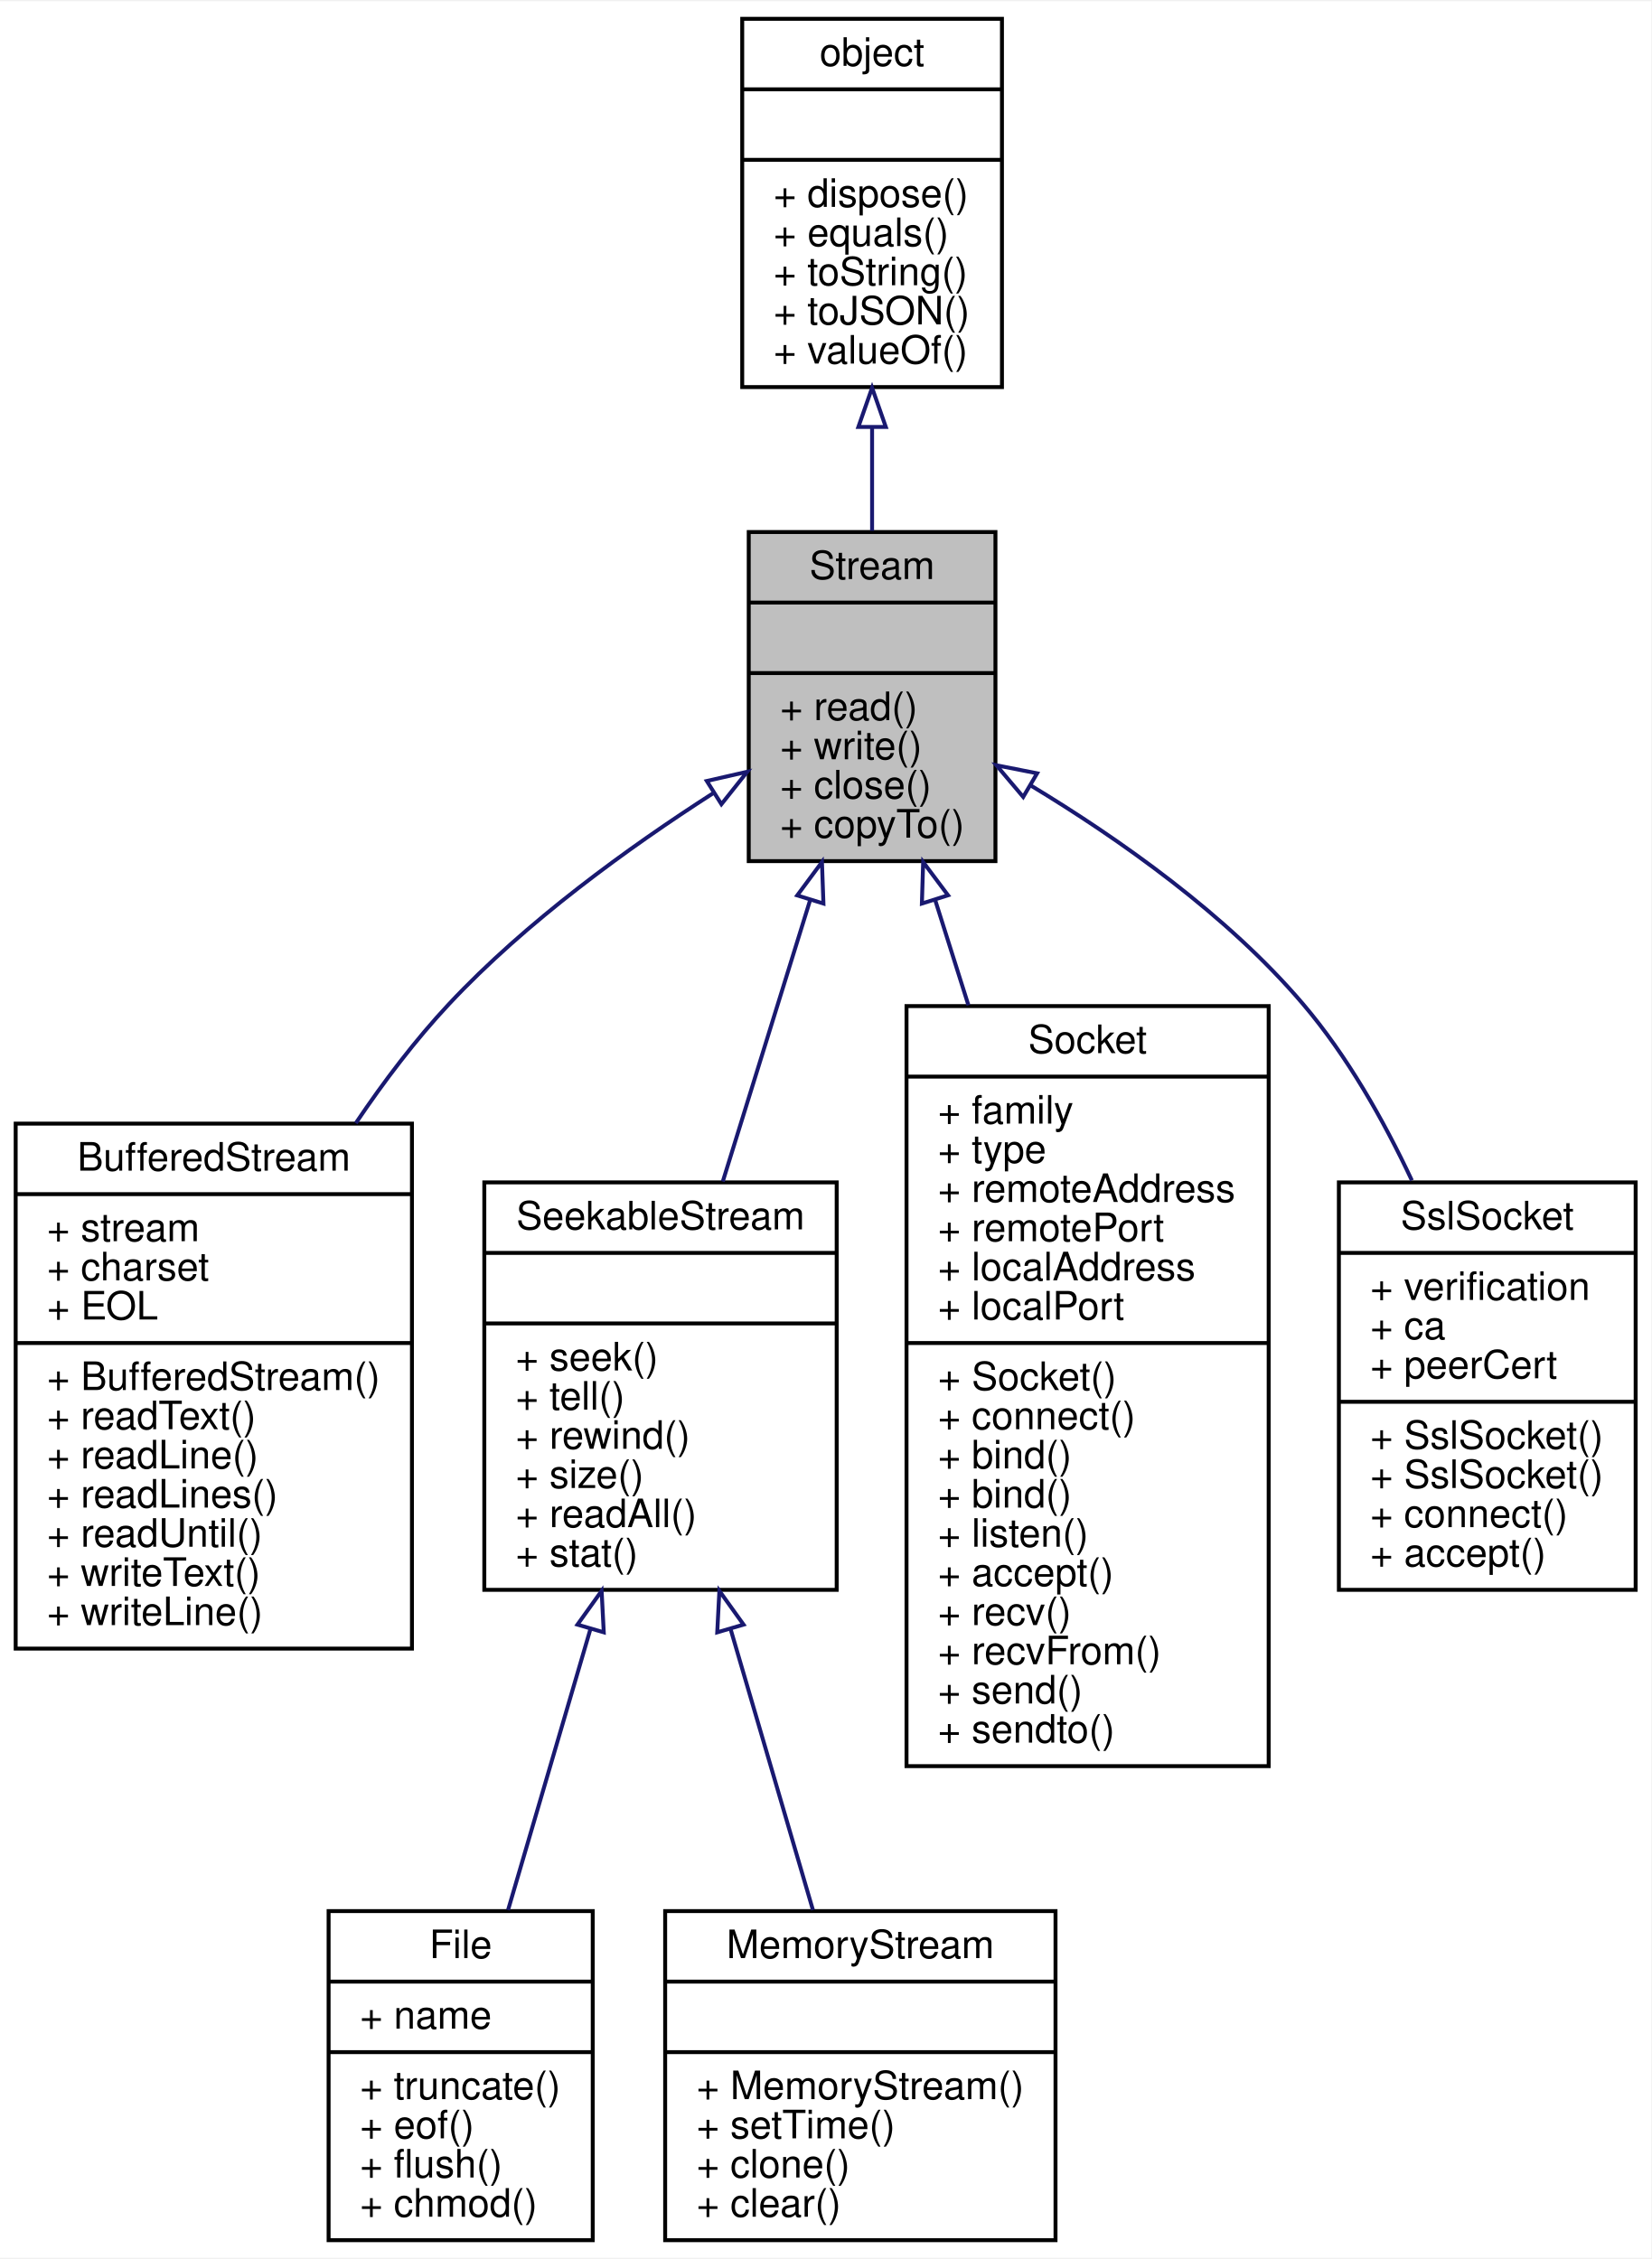
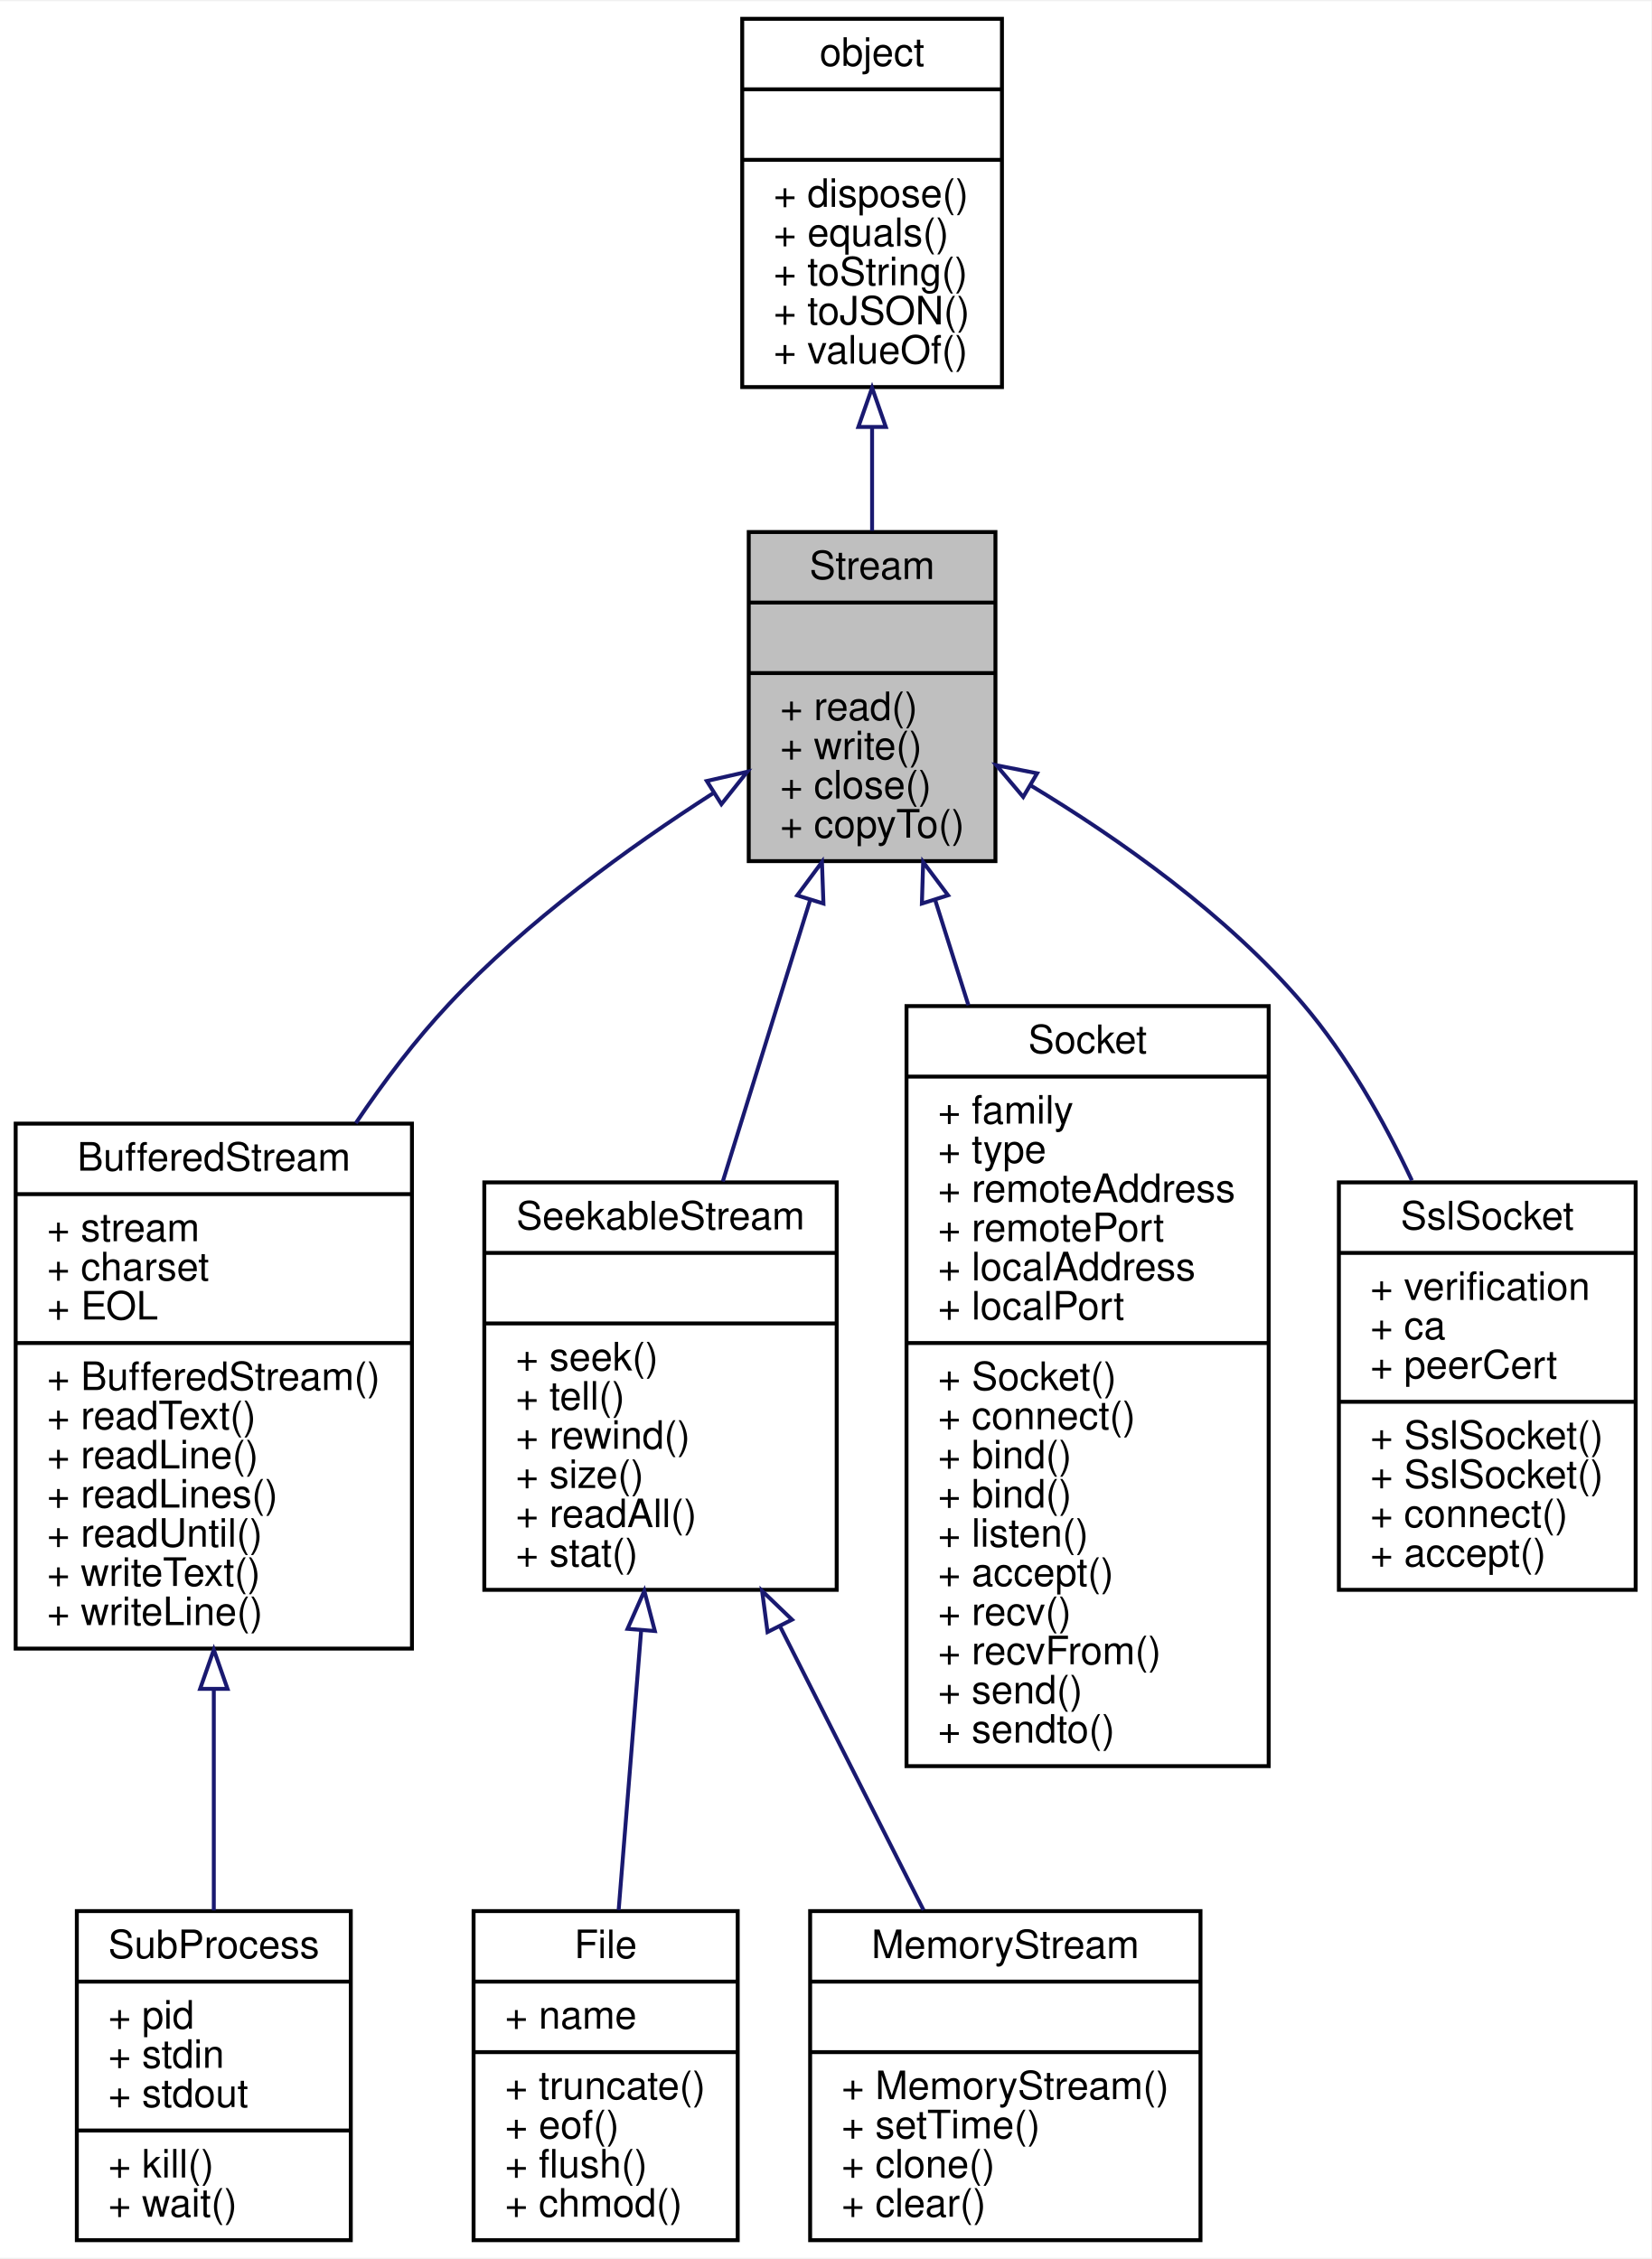
<svg xmlns="http://www.w3.org/2000/svg" xmlns:xlink="http://www.w3.org/1999/xlink" width="421pt" height="576pt" viewBox="0.00 0.00 421.44 576.00">
  <g id="graph0" class="graph" transform="scale(1 1) rotate(0) translate(4 572)">
    <polygon fill="white" stroke="none" points="-4,4 -4,-572 417.439,-572 417.439,4 -4,4" />
    <g id="node1" class="node">
      <polygon fill="#bfbfbf" stroke="black" points="187.087,-352.5 187.087,-436.5 250.05,-436.5 250.05,-352.5 187.087,-352.5" />
      <text text-anchor="middle" x="218.568" y="-424.5" font-family="Helvetica,sans-Serif" font-size="10.00">Stream</text>
      <polyline fill="none" stroke="black" points="187.087,-418.5 250.05,-418.5 " />
      <text text-anchor="middle" x="218.568" y="-406.5" font-family="Helvetica,sans-Serif" font-size="10.00"> </text>
      <polyline fill="none" stroke="black" points="187.087,-400.5 250.05,-400.5 " />
      <text text-anchor="start" x="195.087" y="-388.5" font-family="Helvetica,sans-Serif" font-size="10.00">+ read()</text>
      <text text-anchor="start" x="195.087" y="-378.5" font-family="Helvetica,sans-Serif" font-size="10.00">+ write()</text>
      <text text-anchor="start" x="195.087" y="-368.5" font-family="Helvetica,sans-Serif" font-size="10.00">+ close()</text>
      <text text-anchor="start" x="195.087" y="-358.5" font-family="Helvetica,sans-Serif" font-size="10.00">+ copyTo()</text>
    </g>
    <g id="node3" class="node">
      <g id="a_node3">
        <a xlink:href="../../d0/d37/interfaceBufferedStream.html" target="_top" xlink:title="缓存读取对象 ">
          <polygon fill="white" stroke="black" points="0,-151.5 0,-285.5 101.137,-285.5 101.137,-151.5 0,-151.5" />
          <text text-anchor="middle" x="50.568" y="-273.5" font-family="Helvetica,sans-Serif" font-size="10.00">BufferedStream</text>
          <polyline fill="none" stroke="black" points="0,-267.5 101.137,-267.5 " />
          <text text-anchor="start" x="8" y="-255.5" font-family="Helvetica,sans-Serif" font-size="10.00">+ stream</text>
          <text text-anchor="start" x="8" y="-245.5" font-family="Helvetica,sans-Serif" font-size="10.00">+ charset</text>
          <text text-anchor="start" x="8" y="-235.5" font-family="Helvetica,sans-Serif" font-size="10.00">+ EOL</text>
          <polyline fill="none" stroke="black" points="0,-229.5 101.137,-229.5 " />
          <text text-anchor="start" x="8" y="-217.5" font-family="Helvetica,sans-Serif" font-size="10.00">+ BufferedStream()</text>
          <text text-anchor="start" x="8" y="-207.5" font-family="Helvetica,sans-Serif" font-size="10.00">+ readText()</text>
          <text text-anchor="start" x="8" y="-197.5" font-family="Helvetica,sans-Serif" font-size="10.00">+ readLine()</text>
          <text text-anchor="start" x="8" y="-187.5" font-family="Helvetica,sans-Serif" font-size="10.00">+ readLines()</text>
          <text text-anchor="start" x="8" y="-177.5" font-family="Helvetica,sans-Serif" font-size="10.00">+ readUntil()</text>
          <text text-anchor="start" x="8" y="-167.5" font-family="Helvetica,sans-Serif" font-size="10.00">+ writeText()</text>
          <text text-anchor="start" x="8" y="-157.5" font-family="Helvetica,sans-Serif" font-size="10.00">+ writeLine()</text>
        </a>
      </g>
    </g>
    <g id="edge2" class="edge">
      <path fill="none" stroke="midnightblue" d="M178.054,-369.868C156.41,-355.974 130.25,-337.029 110.568,-316 102.008,-306.854 94.003,-296.308 86.804,-285.619" />
      <polygon fill="none" stroke="midnightblue" points="176.386,-372.954 186.714,-375.316 180.113,-367.029 176.386,-372.954" />
    </g>
-     <g id="node4" class="node">
-       <g id="a_node4">
+     <g id="node5" class="node">
+       <g id="a_node5">
        <a xlink:href="../../d6/d9c/interfaceSeekableStream.html" target="_top" xlink:title="可移动当前指针的流对象接口 ">
          <polygon fill="white" stroke="black" points="119.603,-166.5 119.603,-270.5 209.534,-270.5 209.534,-166.5 119.603,-166.5" />
          <text text-anchor="middle" x="164.568" y="-258.5" font-family="Helvetica,sans-Serif" font-size="10.00">SeekableStream</text>
          <polyline fill="none" stroke="black" points="119.603,-252.5 209.534,-252.5 " />
          <text text-anchor="middle" x="164.568" y="-240.5" font-family="Helvetica,sans-Serif" font-size="10.00"> </text>
          <polyline fill="none" stroke="black" points="119.603,-234.5 209.534,-234.5 " />
          <text text-anchor="start" x="127.603" y="-222.5" font-family="Helvetica,sans-Serif" font-size="10.00">+ seek()</text>
          <text text-anchor="start" x="127.603" y="-212.5" font-family="Helvetica,sans-Serif" font-size="10.00">+ tell()</text>
          <text text-anchor="start" x="127.603" y="-202.5" font-family="Helvetica,sans-Serif" font-size="10.00">+ rewind()</text>
          <text text-anchor="start" x="127.603" y="-192.5" font-family="Helvetica,sans-Serif" font-size="10.00">+ size()</text>
          <text text-anchor="start" x="127.603" y="-182.5" font-family="Helvetica,sans-Serif" font-size="10.00">+ readAll()</text>
          <text text-anchor="start" x="127.603" y="-172.5" font-family="Helvetica,sans-Serif" font-size="10.00">+ stat()</text>
        </a>
      </g>
    </g>
-     <g id="edge3" class="edge">
+     <g id="edge4" class="edge">
      <path fill="none" stroke="midnightblue" d="M202.744,-342.511C195.727,-319.9 187.487,-293.348 180.462,-270.711" />
      <polygon fill="none" stroke="midnightblue" points="199.464,-343.751 205.771,-352.264 206.15,-341.676 199.464,-343.751" />
    </g>
-     <g id="node7" class="node">
-       <g id="a_node7">
+     <g id="node8" class="node">
+       <g id="a_node8">
        <a xlink:href="../../dd/d94/interfaceSocket.html" target="_top" xlink:title="网络套接口对象 ">
          <polygon fill="white" stroke="black" points="227.355,-121.5 227.355,-315.5 319.781,-315.5 319.781,-121.5 227.355,-121.5" />
          <text text-anchor="middle" x="273.568" y="-303.5" font-family="Helvetica,sans-Serif" font-size="10.00">Socket</text>
          <polyline fill="none" stroke="black" points="227.355,-297.5 319.781,-297.5 " />
          <text text-anchor="start" x="235.355" y="-285.5" font-family="Helvetica,sans-Serif" font-size="10.00">+ family</text>
          <text text-anchor="start" x="235.355" y="-275.5" font-family="Helvetica,sans-Serif" font-size="10.00">+ type</text>
          <text text-anchor="start" x="235.355" y="-265.5" font-family="Helvetica,sans-Serif" font-size="10.00">+ remoteAddress</text>
          <text text-anchor="start" x="235.355" y="-255.5" font-family="Helvetica,sans-Serif" font-size="10.00">+ remotePort</text>
          <text text-anchor="start" x="235.355" y="-245.5" font-family="Helvetica,sans-Serif" font-size="10.00">+ localAddress</text>
          <text text-anchor="start" x="235.355" y="-235.5" font-family="Helvetica,sans-Serif" font-size="10.00">+ localPort</text>
          <polyline fill="none" stroke="black" points="227.355,-229.5 319.781,-229.5 " />
          <text text-anchor="start" x="235.355" y="-217.5" font-family="Helvetica,sans-Serif" font-size="10.00">+ Socket()</text>
          <text text-anchor="start" x="235.355" y="-207.5" font-family="Helvetica,sans-Serif" font-size="10.00">+ connect()</text>
          <text text-anchor="start" x="235.355" y="-197.5" font-family="Helvetica,sans-Serif" font-size="10.00">+ bind()</text>
          <text text-anchor="start" x="235.355" y="-187.5" font-family="Helvetica,sans-Serif" font-size="10.00">+ bind()</text>
          <text text-anchor="start" x="235.355" y="-177.5" font-family="Helvetica,sans-Serif" font-size="10.00">+ listen()</text>
          <text text-anchor="start" x="235.355" y="-167.5" font-family="Helvetica,sans-Serif" font-size="10.00">+ accept()</text>
          <text text-anchor="start" x="235.355" y="-157.5" font-family="Helvetica,sans-Serif" font-size="10.00">+ recv()</text>
          <text text-anchor="start" x="235.355" y="-147.5" font-family="Helvetica,sans-Serif" font-size="10.00">+ recvFrom()</text>
          <text text-anchor="start" x="235.355" y="-137.5" font-family="Helvetica,sans-Serif" font-size="10.00">+ send()</text>
          <text text-anchor="start" x="235.355" y="-127.5" font-family="Helvetica,sans-Serif" font-size="10.00">+ sendto()</text>
        </a>
      </g>
    </g>
-     <g id="edge6" class="edge">
+     <g id="edge7" class="edge">
      <path fill="none" stroke="midnightblue" d="M234.675,-342.545C237.368,-334.024 240.239,-324.943 243.153,-315.722" />
      <polygon fill="none" stroke="midnightblue" points="231.279,-341.675 231.603,-352.264 237.954,-343.784 231.279,-341.675" />
    </g>
-     <g id="node8" class="node">
-       <g id="a_node8">
+     <g id="node9" class="node">
+       <g id="a_node9">
        <a xlink:href="../../d0/d97/interfaceSslSocket.html" target="_top" xlink:title="ssl 网络套接口对象 ">
          <polygon fill="white" stroke="black" points="337.698,-166.5 337.698,-270.5 413.439,-270.5 413.439,-166.5 337.698,-166.5" />
          <text text-anchor="middle" x="375.568" y="-258.5" font-family="Helvetica,sans-Serif" font-size="10.00">SslSocket</text>
          <polyline fill="none" stroke="black" points="337.698,-252.5 413.439,-252.5 " />
          <text text-anchor="start" x="345.698" y="-240.5" font-family="Helvetica,sans-Serif" font-size="10.00">+ verification</text>
          <text text-anchor="start" x="345.698" y="-230.5" font-family="Helvetica,sans-Serif" font-size="10.00">+ ca</text>
          <text text-anchor="start" x="345.698" y="-220.5" font-family="Helvetica,sans-Serif" font-size="10.00">+ peerCert</text>
          <polyline fill="none" stroke="black" points="337.698,-214.5 413.439,-214.5 " />
          <text text-anchor="start" x="345.698" y="-202.5" font-family="Helvetica,sans-Serif" font-size="10.00">+ SslSocket()</text>
          <text text-anchor="start" x="345.698" y="-192.5" font-family="Helvetica,sans-Serif" font-size="10.00">+ SslSocket()</text>
          <text text-anchor="start" x="345.698" y="-182.5" font-family="Helvetica,sans-Serif" font-size="10.00">+ connect()</text>
          <text text-anchor="start" x="345.698" y="-172.5" font-family="Helvetica,sans-Serif" font-size="10.00">+ accept()</text>
        </a>
      </g>
    </g>
-     <g id="edge7" class="edge">
+     <g id="edge8" class="edge">
      <path fill="none" stroke="midnightblue" d="M259.029,-371.831C281.684,-358.149 309.187,-338.773 328.568,-316 339.801,-302.802 349.075,-286.458 356.331,-270.995" />
      <polygon fill="none" stroke="midnightblue" points="257.135,-368.884 250.293,-376.973 260.686,-374.917 257.135,-368.884" />
    </g>
    <g id="node2" class="node">
      <g id="a_node2">
        <a xlink:href="../../db/d38/interfaceobject.html" target="_top" xlink:title="基础对象，所有对象均继承于此 ">
          <polygon fill="white" stroke="black" points="185.424,-473.5 185.424,-567.5 251.712,-567.5 251.712,-473.5 185.424,-473.5" />
          <text text-anchor="middle" x="218.568" y="-555.5" font-family="Helvetica,sans-Serif" font-size="10.00">object</text>
          <polyline fill="none" stroke="black" points="185.424,-549.5 251.712,-549.5 " />
          <text text-anchor="middle" x="218.568" y="-537.5" font-family="Helvetica,sans-Serif" font-size="10.00"> </text>
          <polyline fill="none" stroke="black" points="185.424,-531.5 251.712,-531.5 " />
          <text text-anchor="start" x="193.424" y="-519.5" font-family="Helvetica,sans-Serif" font-size="10.00">+ dispose()</text>
          <text text-anchor="start" x="193.424" y="-509.5" font-family="Helvetica,sans-Serif" font-size="10.00">+ equals()</text>
          <text text-anchor="start" x="193.424" y="-499.5" font-family="Helvetica,sans-Serif" font-size="10.00">+ toString()</text>
          <text text-anchor="start" x="193.424" y="-489.5" font-family="Helvetica,sans-Serif" font-size="10.00">+ toJSON()</text>
          <text text-anchor="start" x="193.424" y="-479.5" font-family="Helvetica,sans-Serif" font-size="10.00">+ valueOf()</text>
        </a>
      </g>
    </g>
    <g id="edge1" class="edge">
      <path fill="none" stroke="midnightblue" d="M218.568,-463.061C218.568,-454.219 218.568,-445.225 218.568,-436.806" />
      <polygon fill="none" stroke="midnightblue" points="215.068,-463.327 218.568,-473.327 222.068,-463.327 215.068,-463.327" />
    </g>
-     <g id="node5" class="node">
-       <g id="a_node5">
-         <a xlink:href="../../d3/d3a/interfaceFile.html" target="_top" xlink:title="文件操作对象，用于二进制文件读写 ">
-           <polygon fill="white" stroke="black" points="79.863,-0.5 79.863,-84.5 147.274,-84.5 147.274,-0.5 79.863,-0.5" />
-           <text text-anchor="middle" x="113.568" y="-72.5" font-family="Helvetica,sans-Serif" font-size="10.00">File</text>
-           <polyline fill="none" stroke="black" points="79.863,-66.5 147.274,-66.5 " />
-           <text text-anchor="start" x="87.863" y="-54.5" font-family="Helvetica,sans-Serif" font-size="10.00">+ name</text>
-           <polyline fill="none" stroke="black" points="79.863,-48.5 147.274,-48.5 " />
-           <text text-anchor="start" x="87.863" y="-36.5" font-family="Helvetica,sans-Serif" font-size="10.00">+ truncate()</text>
-           <text text-anchor="start" x="87.863" y="-26.5" font-family="Helvetica,sans-Serif" font-size="10.00">+ eof()</text>
-           <text text-anchor="start" x="87.863" y="-16.5" font-family="Helvetica,sans-Serif" font-size="10.00">+ flush()</text>
-           <text text-anchor="start" x="87.863" y="-6.5" font-family="Helvetica,sans-Serif" font-size="10.00">+ chmod()</text>
+     <g id="node4" class="node">
+       <g id="a_node4">
+         <a xlink:href="../../d8/d10/interfaceSubProcess.html" target="_top" xlink:title="子进程对象 ">
+           <polygon fill="white" stroke="black" points="15.61,-0.5 15.61,-84.5 85.526,-84.5 85.526,-0.5 15.61,-0.5" />
+           <text text-anchor="middle" x="50.568" y="-72.5" font-family="Helvetica,sans-Serif" font-size="10.00">SubProcess</text>
+           <polyline fill="none" stroke="black" points="15.61,-66.5 85.526,-66.5 " />
+           <text text-anchor="start" x="23.61" y="-54.5" font-family="Helvetica,sans-Serif" font-size="10.00">+ pid</text>
+           <text text-anchor="start" x="23.61" y="-44.5" font-family="Helvetica,sans-Serif" font-size="10.00">+ stdin</text>
+           <text text-anchor="start" x="23.61" y="-34.5" font-family="Helvetica,sans-Serif" font-size="10.00">+ stdout</text>
+           <polyline fill="none" stroke="black" points="15.61,-28.5 85.526,-28.5 " />
+           <text text-anchor="start" x="23.61" y="-16.5" font-family="Helvetica,sans-Serif" font-size="10.00">+ kill()</text>
+           <text text-anchor="start" x="23.61" y="-6.5" font-family="Helvetica,sans-Serif" font-size="10.00">+ wait()</text>
        </a>
      </g>
    </g>
-     <g id="edge4" class="edge">
-       <path fill="none" stroke="midnightblue" d="M146.718,-156.598C139.753,-132.837 131.95,-106.214 125.665,-84.77" />
-       <polygon fill="none" stroke="midnightblue" points="143.371,-157.624 149.543,-166.235 150.088,-155.655 143.371,-157.624" />
+     <g id="edge3" class="edge">
+       <path fill="none" stroke="midnightblue" d="M50.568,-141.149C50.568,-121.723 50.568,-101.577 50.568,-84.666" />
+       <polygon fill="none" stroke="midnightblue" points="47.069,-141.222 50.568,-151.222 54.069,-141.222 47.069,-141.222" />
    </g>
    <g id="node6" class="node">
      <g id="a_node6">
-         <a xlink:href="../../d2/d93/interfaceMemoryStream.html" target="_top" xlink:title="内存流对象 ">
-           <polygon fill="white" stroke="black" points="165.757,-0.5 165.757,-84.5 265.38,-84.5 265.38,-0.5 165.757,-0.5" />
-           <text text-anchor="middle" x="215.568" y="-72.5" font-family="Helvetica,sans-Serif" font-size="10.00">MemoryStream</text>
-           <polyline fill="none" stroke="black" points="165.757,-66.5 265.38,-66.5 " />
-           <text text-anchor="middle" x="215.568" y="-54.5" font-family="Helvetica,sans-Serif" font-size="10.00"> </text>
-           <polyline fill="none" stroke="black" points="165.757,-48.5 265.38,-48.5 " />
-           <text text-anchor="start" x="173.757" y="-36.5" font-family="Helvetica,sans-Serif" font-size="10.00">+ MemoryStream()</text>
-           <text text-anchor="start" x="173.757" y="-26.5" font-family="Helvetica,sans-Serif" font-size="10.00">+ setTime()</text>
-           <text text-anchor="start" x="173.757" y="-16.5" font-family="Helvetica,sans-Serif" font-size="10.00">+ clone()</text>
-           <text text-anchor="start" x="173.757" y="-6.5" font-family="Helvetica,sans-Serif" font-size="10.00">+ clear()</text>
+         <a xlink:href="../../d3/d3a/interfaceFile.html" target="_top" xlink:title="文件操作对象，用于二进制文件读写 ">
+           <polygon fill="white" stroke="black" points="116.863,-0.5 116.863,-84.5 184.274,-84.5 184.274,-0.5 116.863,-0.5" />
+           <text text-anchor="middle" x="150.568" y="-72.5" font-family="Helvetica,sans-Serif" font-size="10.00">File</text>
+           <polyline fill="none" stroke="black" points="116.863,-66.5 184.274,-66.5 " />
+           <text text-anchor="start" x="124.863" y="-54.5" font-family="Helvetica,sans-Serif" font-size="10.00">+ name</text>
+           <polyline fill="none" stroke="black" points="116.863,-48.5 184.274,-48.5 " />
+           <text text-anchor="start" x="124.863" y="-36.5" font-family="Helvetica,sans-Serif" font-size="10.00">+ truncate()</text>
+           <text text-anchor="start" x="124.863" y="-26.5" font-family="Helvetica,sans-Serif" font-size="10.00">+ eof()</text>
+           <text text-anchor="start" x="124.863" y="-16.5" font-family="Helvetica,sans-Serif" font-size="10.00">+ flush()</text>
+           <text text-anchor="start" x="124.863" y="-6.5" font-family="Helvetica,sans-Serif" font-size="10.00">+ chmod()</text>
        </a>
      </g>
    </g>
    <g id="edge5" class="edge">
-       <path fill="none" stroke="midnightblue" d="M182.419,-156.598C189.383,-132.837 197.187,-106.214 203.472,-84.77" />
-       <polygon fill="none" stroke="midnightblue" points="179.048,-155.655 179.594,-166.235 185.766,-157.624 179.048,-155.655" />
+       <path fill="none" stroke="midnightblue" d="M159.617,-155.964C157.718,-132.364 155.599,-106.024 153.889,-84.77" />
+       <polygon fill="none" stroke="midnightblue" points="156.153,-156.548 160.444,-166.235 163.13,-155.987 156.153,-156.548" />
+     </g>
+     <g id="node7" class="node">
+       <g id="a_node7">
+         <a xlink:href="../../d2/d93/interfaceMemoryStream.html" target="_top" xlink:title="内存流对象 ">
+           <polygon fill="white" stroke="black" points="202.757,-0.5 202.757,-84.5 302.38,-84.5 302.38,-0.5 202.757,-0.5" />
+           <text text-anchor="middle" x="252.568" y="-72.5" font-family="Helvetica,sans-Serif" font-size="10.00">MemoryStream</text>
+           <polyline fill="none" stroke="black" points="202.757,-66.5 302.38,-66.5 " />
+           <text text-anchor="middle" x="252.568" y="-54.5" font-family="Helvetica,sans-Serif" font-size="10.00"> </text>
+           <polyline fill="none" stroke="black" points="202.757,-48.5 302.38,-48.5 " />
+           <text text-anchor="start" x="210.757" y="-36.5" font-family="Helvetica,sans-Serif" font-size="10.00">+ MemoryStream()</text>
+           <text text-anchor="start" x="210.757" y="-26.5" font-family="Helvetica,sans-Serif" font-size="10.00">+ setTime()</text>
+           <text text-anchor="start" x="210.757" y="-16.5" font-family="Helvetica,sans-Serif" font-size="10.00">+ clone()</text>
+           <text text-anchor="start" x="210.757" y="-6.5" font-family="Helvetica,sans-Serif" font-size="10.00">+ clear()</text>
+         </a>
+       </g>
+     </g>
+     <g id="edge6" class="edge">
+       <path fill="none" stroke="midnightblue" d="M195.049,-157.231C207.147,-133.311 220.754,-106.405 231.696,-84.77" />
+       <polygon fill="none" stroke="midnightblue" points="191.885,-155.732 190.495,-166.235 198.132,-158.891 191.885,-155.732" />
    </g>
  </g>
</svg>
